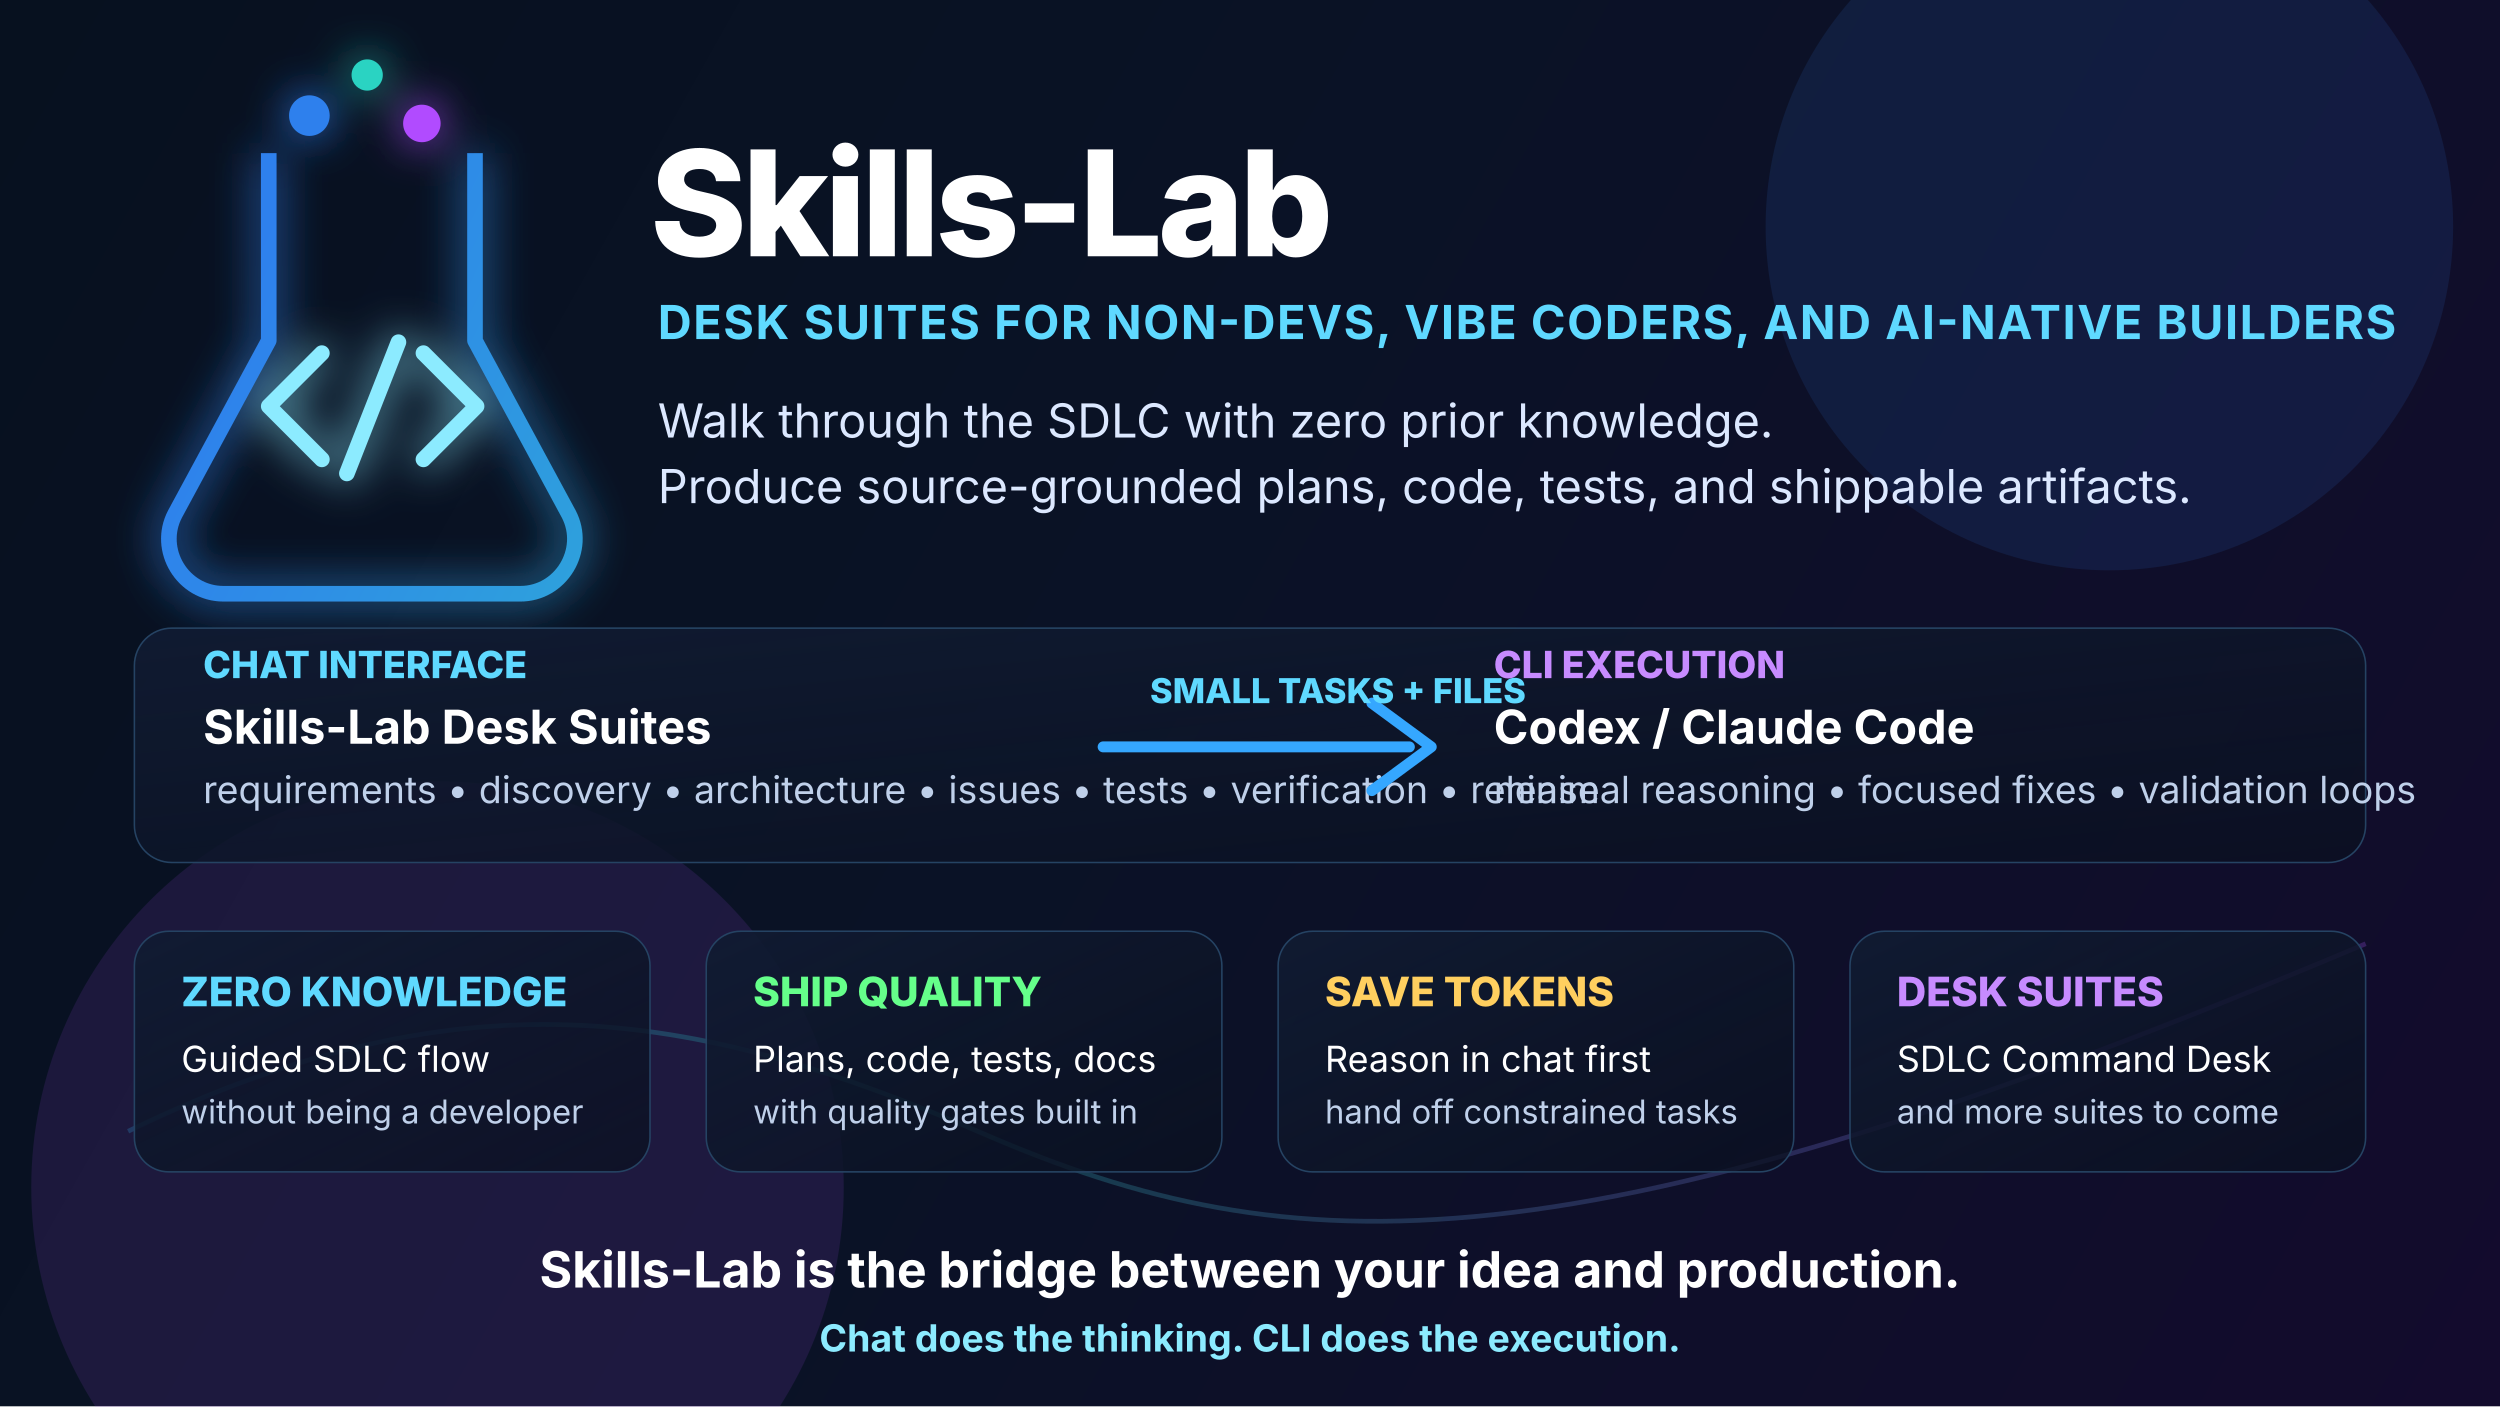
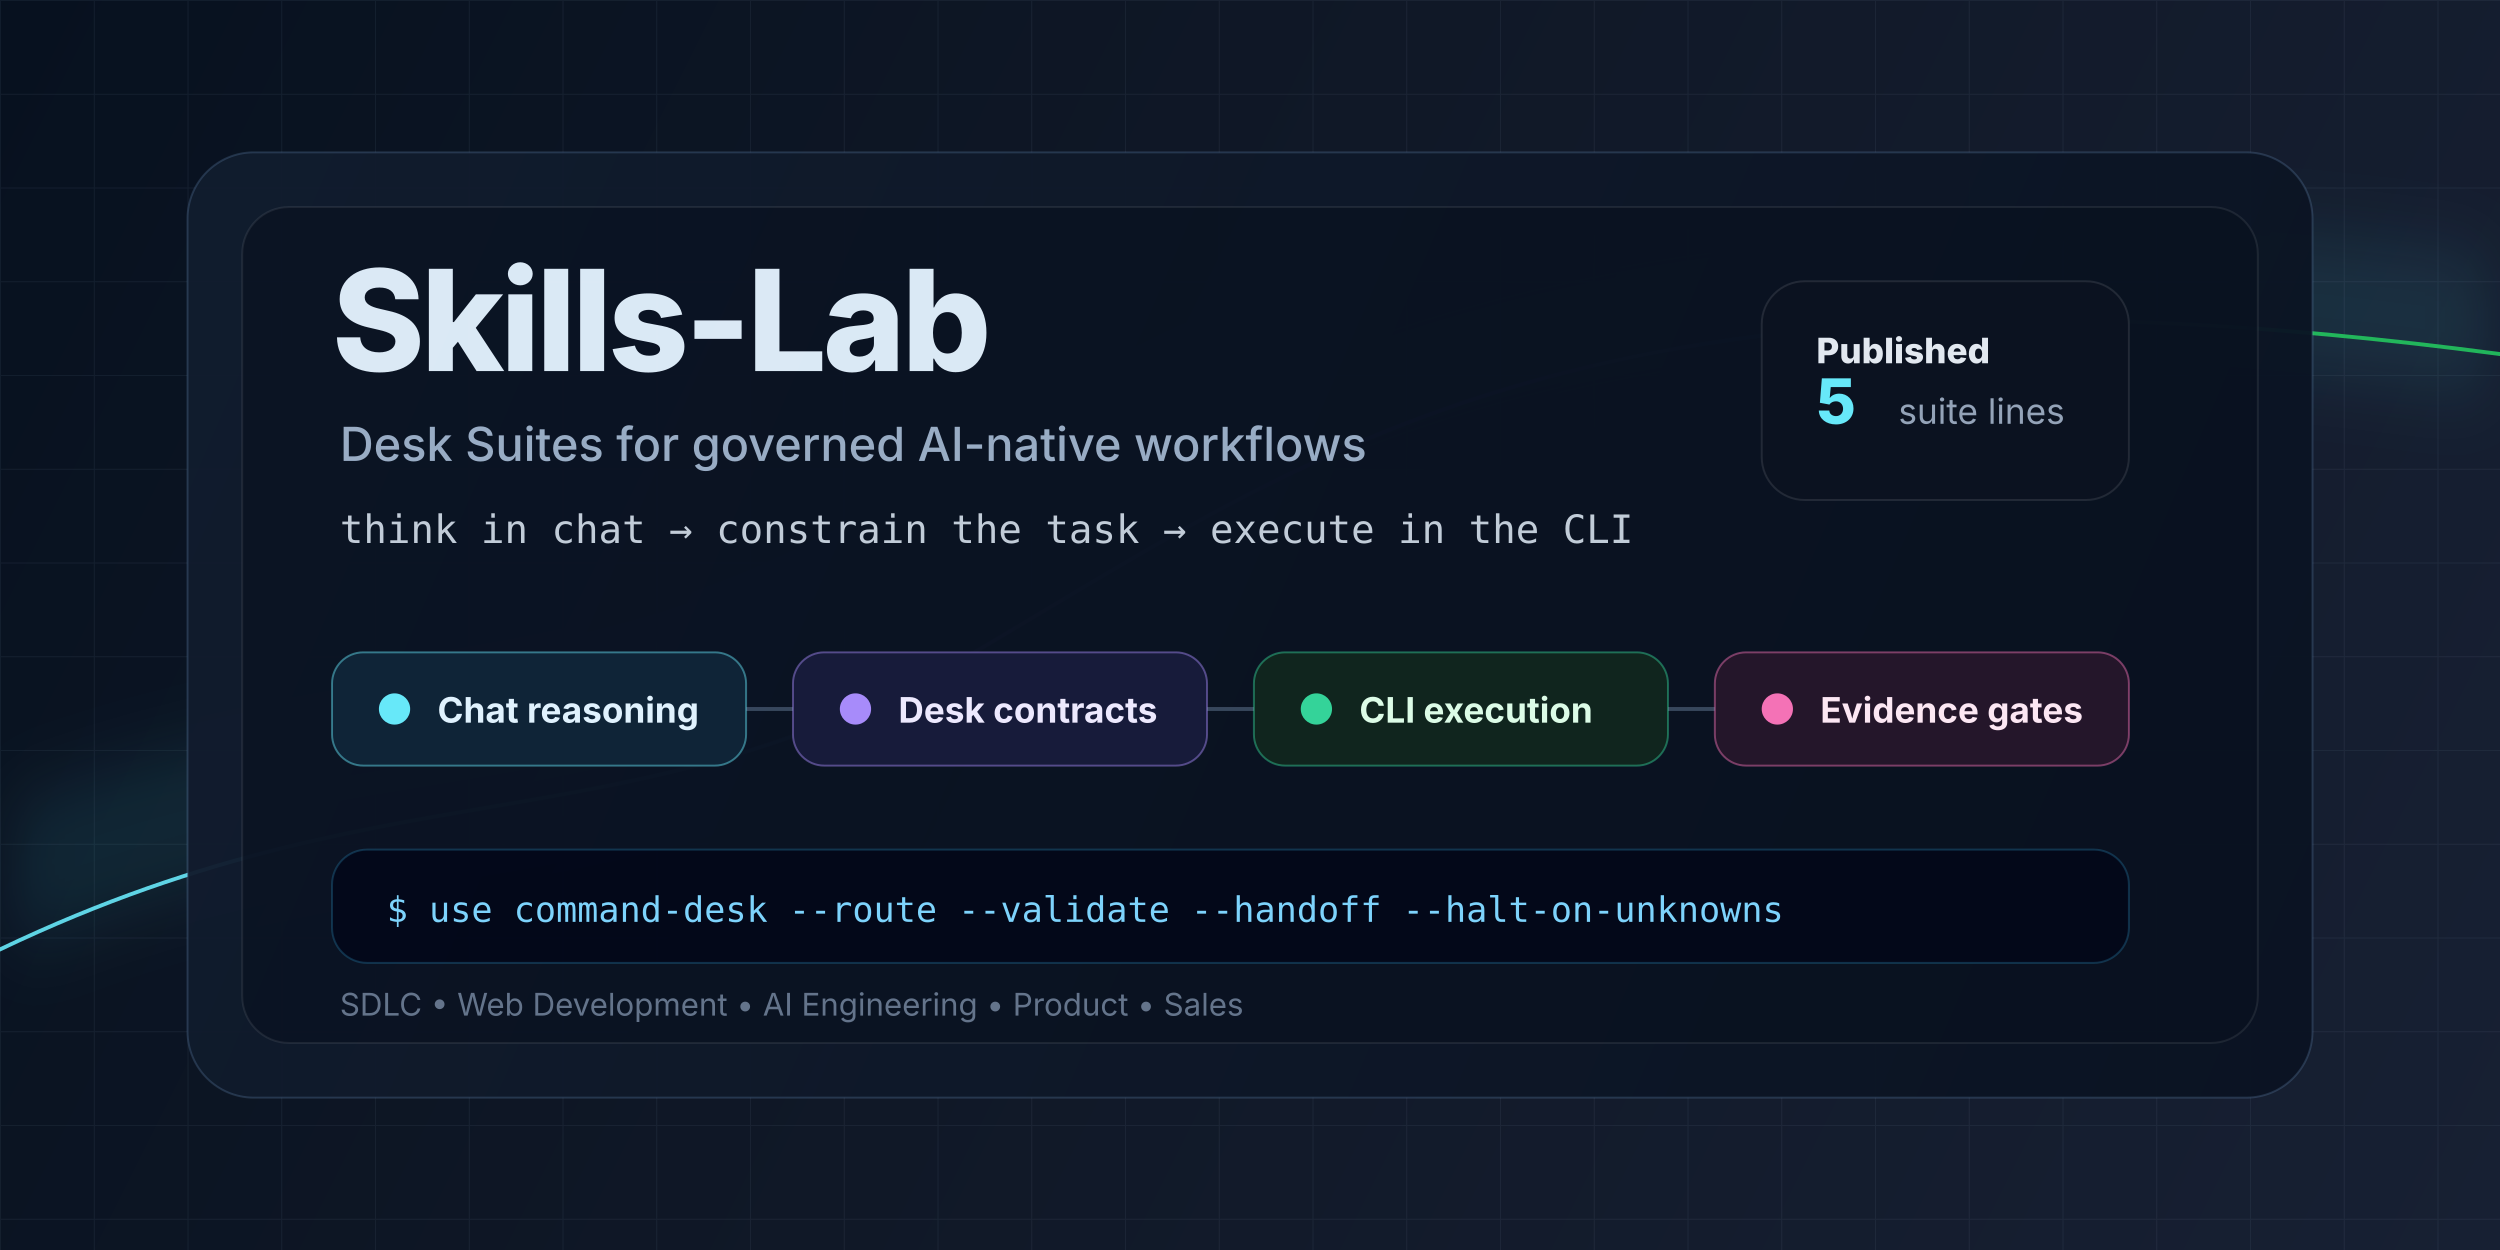
- <svg xmlns="http://www.w3.org/2000/svg" width="1600" height="900" viewBox="0 0 1600 900" fill="none" role="img" aria-labelledby="title desc">
+ <svg xmlns="http://www.w3.org/2000/svg" width="1280" height="640" viewBox="0 0 1280 640" fill="none" role="img" aria-labelledby="title desc">
  <defs>
-     <linearGradient id="bg" x1="0" y1="0" x2="1600" y2="900" gradientUnits="userSpaceOnUse">
-       <stop offset="0" stop-color="#07111F" />
-       <stop offset="0.45" stop-color="#0A1226" />
-       <stop offset="1" stop-color="#130B2D" />
+     <linearGradient id="bg" x1="0" y1="0" x2="1280" y2="640" gradientUnits="userSpaceOnUse">
+       <stop offset="0" stop-color="#07111f" />
+       <stop offset="0.46" stop-color="#101827" />
+       <stop offset="1" stop-color="#172033" />
    </linearGradient>
-     <linearGradient id="accent" x1="80" y1="80" x2="1500" y2="780" gradientUnits="userSpaceOnUse">
-       <stop stop-color="#2F80ED" />
-       <stop offset="0.45" stop-color="#29D3C2" />
-       <stop offset="1" stop-color="#B14CFF" />
+     <linearGradient id="panel" x1="110" y1="92" x2="1170" y2="548" gradientUnits="userSpaceOnUse">
+       <stop offset="0" stop-color="#111c2e" stop-opacity="0.96" />
+       <stop offset="1" stop-color="#0a1322" stop-opacity="0.96" />
    </linearGradient>
-     <linearGradient id="panel" x1="0" y1="0" x2="1" y2="1">
-       <stop stop-color="#101B32" stop-opacity="0.95" />
-       <stop offset="1" stop-color="#0A1020" stop-opacity="0.75" />
+     <linearGradient id="accent" x1="184" y1="186" x2="1096" y2="430" gradientUnits="userSpaceOnUse">
+       <stop offset="0" stop-color="#67e8f9" />
+       <stop offset="0.5" stop-color="#8b5cf6" />
+       <stop offset="1" stop-color="#22c55e" />
    </linearGradient>
-     <filter id="glow" x="-40%" y="-40%" width="180%" height="180%">
-       <feGaussianBlur stdDeviation="14" result="coloredBlur" />
-       <feMerge>
-         <feMergeNode in="coloredBlur" />
-         <feMergeNode in="SourceGraphic" />
-       </feMerge>
+     <filter id="glow" x="-40" y="-40" width="1360" height="720" filterUnits="userSpaceOnUse" color-interpolation-filters="sRGB">
+       <feGaussianBlur stdDeviation="18" result="blur" />
+       <feColorMatrix in="blur" type="matrix" values="0 0 0 0 0.35 0 0 0 0 0.95 0 0 0 0 1 0 0 0 0.35 0" />
    </filter>
+     <pattern id="grid" width="48" height="48" patternUnits="userSpaceOnUse">
+       <path d="M48 0H0V48" stroke="#93a4bd" stroke-opacity="0.08" stroke-width="1" />
+     </pattern>
  </defs>
-   <rect width="1600" height="900" fill="url(#bg)" />
-   <circle cx="1350" cy="145" r="220" fill="#2F80ED" opacity="0.12" />
-   <circle cx="280" cy="760" r="260" fill="#B14CFF" opacity="0.12" />
-   <path d="M82 724C302 617 454 650 628 725C828 812 1007 818 1514 604" stroke="url(#accent)" stroke-opacity="0.24" stroke-width="3" />
-   <g transform="translate(86 74)">
-     <g filter="url(#glow)">
-       <path d="M86 24v120L26 255c-12 23 5 51 31 51h190c26 0 43-28 31-51l-60-111V24" stroke="url(#accent)" stroke-width="10" stroke-linejoin="round" />
-       <path d="M120 152l-34 34 34 34M185 152l34 34-34 34M169 145l-33 84" stroke="#8CEBFF" stroke-width="10" stroke-linecap="round" stroke-linejoin="round" />
-       <circle cx="112" cy="0" r="13" fill="#2F80ED" />
-       <circle cx="149" cy="-26" r="10" fill="#29D3C2" />
-       <circle cx="184" cy="5" r="12" fill="#B14CFF" />
-     </g>
-     <text x="330" y="90" fill="#FFFFFF" font-family="Inter, Segoe UI, Arial, sans-serif" font-size="94" font-weight="800" letter-spacing="-3">Skills-Lab</text>
-     <text x="335" y="143" fill="#5FD9FF" font-family="Inter, Segoe UI, Arial, sans-serif" font-size="30" font-weight="700" letter-spacing="1">DESK SUITES FOR NON-DEVS, VIBE CODERS, AND AI-NATIVE BUILDERS</text>
-     <text x="335" y="206" fill="#DCE8FF" font-family="Inter, Segoe UI, Arial, sans-serif" font-size="30">Walk through the SDLC with zero prior knowledge.</text>
-     <text x="335" y="248" fill="#DCE8FF" font-family="Inter, Segoe UI, Arial, sans-serif" font-size="30">Produce source-grounded plans, code, tests, and shippable artifacts.</text>
+   <rect width="1280" height="640" fill="url(#bg)" />
+   <rect width="1280" height="640" fill="url(#grid)" />
+   <path d="M-40 470C170 370 285 423 474 315C645 218 822 93 1320 174" stroke="url(#accent)" stroke-opacity="0.24" stroke-width="72" filter="url(#glow)" />
+   <path d="M-20 496C197 385 318 440 504 331C681 226 828 118 1300 184" stroke="url(#accent)" stroke-opacity="0.9" stroke-width="2" />
+   <rect x="96" y="78" width="1088" height="484" rx="34" fill="url(#panel)" stroke="#93c5fd" stroke-opacity="0.18" />
+   <rect x="124" y="106" width="1032" height="428" rx="24" fill="#08111f" fill-opacity="0.64" stroke="#ffffff" stroke-opacity="0.08" />
+   <g opacity="0.95">
+     <text x="170" y="190" fill="#e5f3ff" font-family="Segoe UI, Inter, Arial, sans-serif" font-size="72" font-weight="800" letter-spacing="-2">Skills-Lab</text>
+     <text x="174" y="236" fill="#9fb3cc" font-family="Segoe UI, Inter, Arial, sans-serif" font-size="24" font-weight="500">Desk Suites for governed AI-native workflows</text>
+     <text x="174" y="278" fill="#cbd5e1" font-family="Consolas, Cascadia Mono, monospace" font-size="20">think in chat  →  constrain the task  →  execute in the CLI</text>
  </g>
-   <g transform="translate(86 402)">
-     <rect x="0" y="0" width="1428" height="150" rx="24" fill="url(#panel)" stroke="#254363" />
-     <g transform="translate(44 32)">
-       <text x="0" y="0" fill="#5FD9FF" font-family="Inter, Segoe UI, Arial, sans-serif" font-size="24" font-weight="800">CHAT INTERFACE</text>
-       <text x="0" y="42" fill="#FFFFFF" font-family="Inter, Segoe UI, Arial, sans-serif" font-size="30" font-weight="700">Skills-Lab Desk Suites</text>
-       <text x="0" y="80" fill="#BFD0EA" font-family="Inter, Segoe UI, Arial, sans-serif" font-size="24">requirements • discovery • architecture • issues • tests • verification • release</text>
-     </g>
-     <path d="M620 76h196" stroke="#35A7FF" stroke-width="7" stroke-linecap="round" />
-     <path d="M792 48l38 28-38 28" stroke="#35A7FF" stroke-width="7" stroke-linecap="round" stroke-linejoin="round" />
-     <text x="650" y="48" fill="#5FD9FF" font-family="Inter, Segoe UI, Arial, sans-serif" font-size="22" font-weight="800">SMALL TASKS + FILES</text>
-     <g transform="translate(870 32)">
-       <text x="0" y="0" fill="#C78BFF" font-family="Inter, Segoe UI, Arial, sans-serif" font-size="24" font-weight="800">CLI EXECUTION</text>
-       <text x="0" y="42" fill="#FFFFFF" font-family="Inter, Segoe UI, Arial, sans-serif" font-size="30" font-weight="700">Codex / Claude Code</text>
-       <text x="0" y="80" fill="#BFD0EA" font-family="Inter, Segoe UI, Arial, sans-serif" font-size="24">minimal reasoning • focused fixes • validation loops</text>
-     </g>
+   <g transform="translate(170 334)">
+     <rect width="212" height="58" rx="16" fill="#0f2437" stroke="#67e8f9" stroke-opacity="0.45" />
+     <circle cx="32" cy="29" r="8" fill="#67e8f9" />
+     <text x="54" y="36" fill="#e0f2fe" font-family="Segoe UI, Inter, Arial, sans-serif" font-size="18" font-weight="700">Chat reasoning</text>
  </g>
-   <g transform="translate(86 596)">
-     <rect x="0" y="0" width="330" height="154" rx="22" fill="url(#panel)" stroke="#254363" />
-     <text x="30" y="48" fill="#5FD9FF" font-family="Inter, Segoe UI, Arial, sans-serif" font-size="26" font-weight="800">ZERO KNOWLEDGE</text>
-     <text x="30" y="90" fill="#FFFFFF" font-family="Inter, Segoe UI, Arial, sans-serif" font-size="23">Guided SDLC flow</text>
-     <text x="30" y="123" fill="#BFD0EA" font-family="Inter, Segoe UI, Arial, sans-serif" font-size="21">without being a developer</text>
-     <rect x="366" y="0" width="330" height="154" rx="22" fill="url(#panel)" stroke="#254363" />
-     <text x="396" y="48" fill="#65FF8A" font-family="Inter, Segoe UI, Arial, sans-serif" font-size="26" font-weight="800">SHIP QUALITY</text>
-     <text x="396" y="90" fill="#FFFFFF" font-family="Inter, Segoe UI, Arial, sans-serif" font-size="23">Plans, code, tests, docs</text>
-     <text x="396" y="123" fill="#BFD0EA" font-family="Inter, Segoe UI, Arial, sans-serif" font-size="21">with quality gates built in</text>
-     <rect x="732" y="0" width="330" height="154" rx="22" fill="url(#panel)" stroke="#254363" />
-     <text x="762" y="48" fill="#FFCF5F" font-family="Inter, Segoe UI, Arial, sans-serif" font-size="26" font-weight="800">SAVE TOKENS</text>
-     <text x="762" y="90" fill="#FFFFFF" font-family="Inter, Segoe UI, Arial, sans-serif" font-size="23">Reason in chat first</text>
-     <text x="762" y="123" fill="#BFD0EA" font-family="Inter, Segoe UI, Arial, sans-serif" font-size="21">hand off constrained tasks</text>
-     <rect x="1098" y="0" width="330" height="154" rx="22" fill="url(#panel)" stroke="#254363" />
-     <text x="1128" y="48" fill="#C78BFF" font-family="Inter, Segoe UI, Arial, sans-serif" font-size="26" font-weight="800">DESK SUITES</text>
-     <text x="1128" y="90" fill="#FFFFFF" font-family="Inter, Segoe UI, Arial, sans-serif" font-size="23">SDLC Command Desk</text>
-     <text x="1128" y="123" fill="#BFD0EA" font-family="Inter, Segoe UI, Arial, sans-serif" font-size="21">and more suites to come</text>
+   <g transform="translate(406 334)">
+     <rect width="212" height="58" rx="16" fill="#171b3a" stroke="#a78bfa" stroke-opacity="0.45" />
+     <circle cx="32" cy="29" r="8" fill="#a78bfa" />
+     <text x="54" y="36" fill="#ede9fe" font-family="Segoe UI, Inter, Arial, sans-serif" font-size="18" font-weight="700">Desk contracts</text>
  </g>
-   <text x="800" y="824" text-anchor="middle" fill="#FFFFFF" font-family="Inter, Segoe UI, Arial, sans-serif" font-size="32" font-weight="700">Skills-Lab is the bridge between your idea and production.</text>
-   <text x="800" y="865" text-anchor="middle" fill="#8CEBFF" font-family="Inter, Segoe UI, Arial, sans-serif" font-size="24" font-weight="700">Chat does the thinking. CLI does the execution.</text>
+   <g transform="translate(642 334)">
+     <rect width="212" height="58" rx="16" fill="#10251e" stroke="#34d399" stroke-opacity="0.45" />
+     <circle cx="32" cy="29" r="8" fill="#34d399" />
+     <text x="54" y="36" fill="#dcfce7" font-family="Segoe UI, Inter, Arial, sans-serif" font-size="18" font-weight="700">CLI execution</text>
+   </g>
+   <g transform="translate(878 334)">
+     <rect width="212" height="58" rx="16" fill="#24162a" stroke="#f472b6" stroke-opacity="0.45" />
+     <circle cx="32" cy="29" r="8" fill="#f472b6" />
+     <text x="54" y="36" fill="#fce7f3" font-family="Segoe UI, Inter, Arial, sans-serif" font-size="18" font-weight="700">Evidence gates</text>
+   </g>
+   <g stroke="#8aa4c6" stroke-width="2" stroke-opacity="0.36" fill="none">
+     <path d="M382 363H406" />
+     <path d="M618 363H642" />
+     <path d="M854 363H878" />
+   </g>
+   <g transform="translate(170 435)">
+     <rect width="920" height="58" rx="18" fill="#020617" fill-opacity="0.78" stroke="#38bdf8" stroke-opacity="0.22" />
+     <text x="28" y="37" fill="#7dd3fc" font-family="Consolas, Cascadia Mono, monospace" font-size="18">$ use command-desk --route --validate --handoff --halt-on-unknowns</text>
+   </g>
+   <g transform="translate(902 144)">
+     <rect width="188" height="112" rx="22" fill="#0b1220" stroke="#ffffff" stroke-opacity="0.1" />
+     <text x="28" y="42" fill="#e2e8f0" font-family="Segoe UI, Inter, Arial, sans-serif" font-size="18" font-weight="800">Published</text>
+     <text x="28" y="73" fill="#67e8f9" font-family="Segoe UI, Inter, Arial, sans-serif" font-size="32" font-weight="800">5</text>
+     <text x="70" y="73" fill="#94a3b8" font-family="Segoe UI, Inter, Arial, sans-serif" font-size="18">suite lines</text>
+   </g>
+   <text x="174" y="520" fill="#64748b" font-family="Segoe UI, Inter, Arial, sans-serif" font-size="16">SDLC • Web Development • AI Engineering • Product • Sales</text>
</svg>
